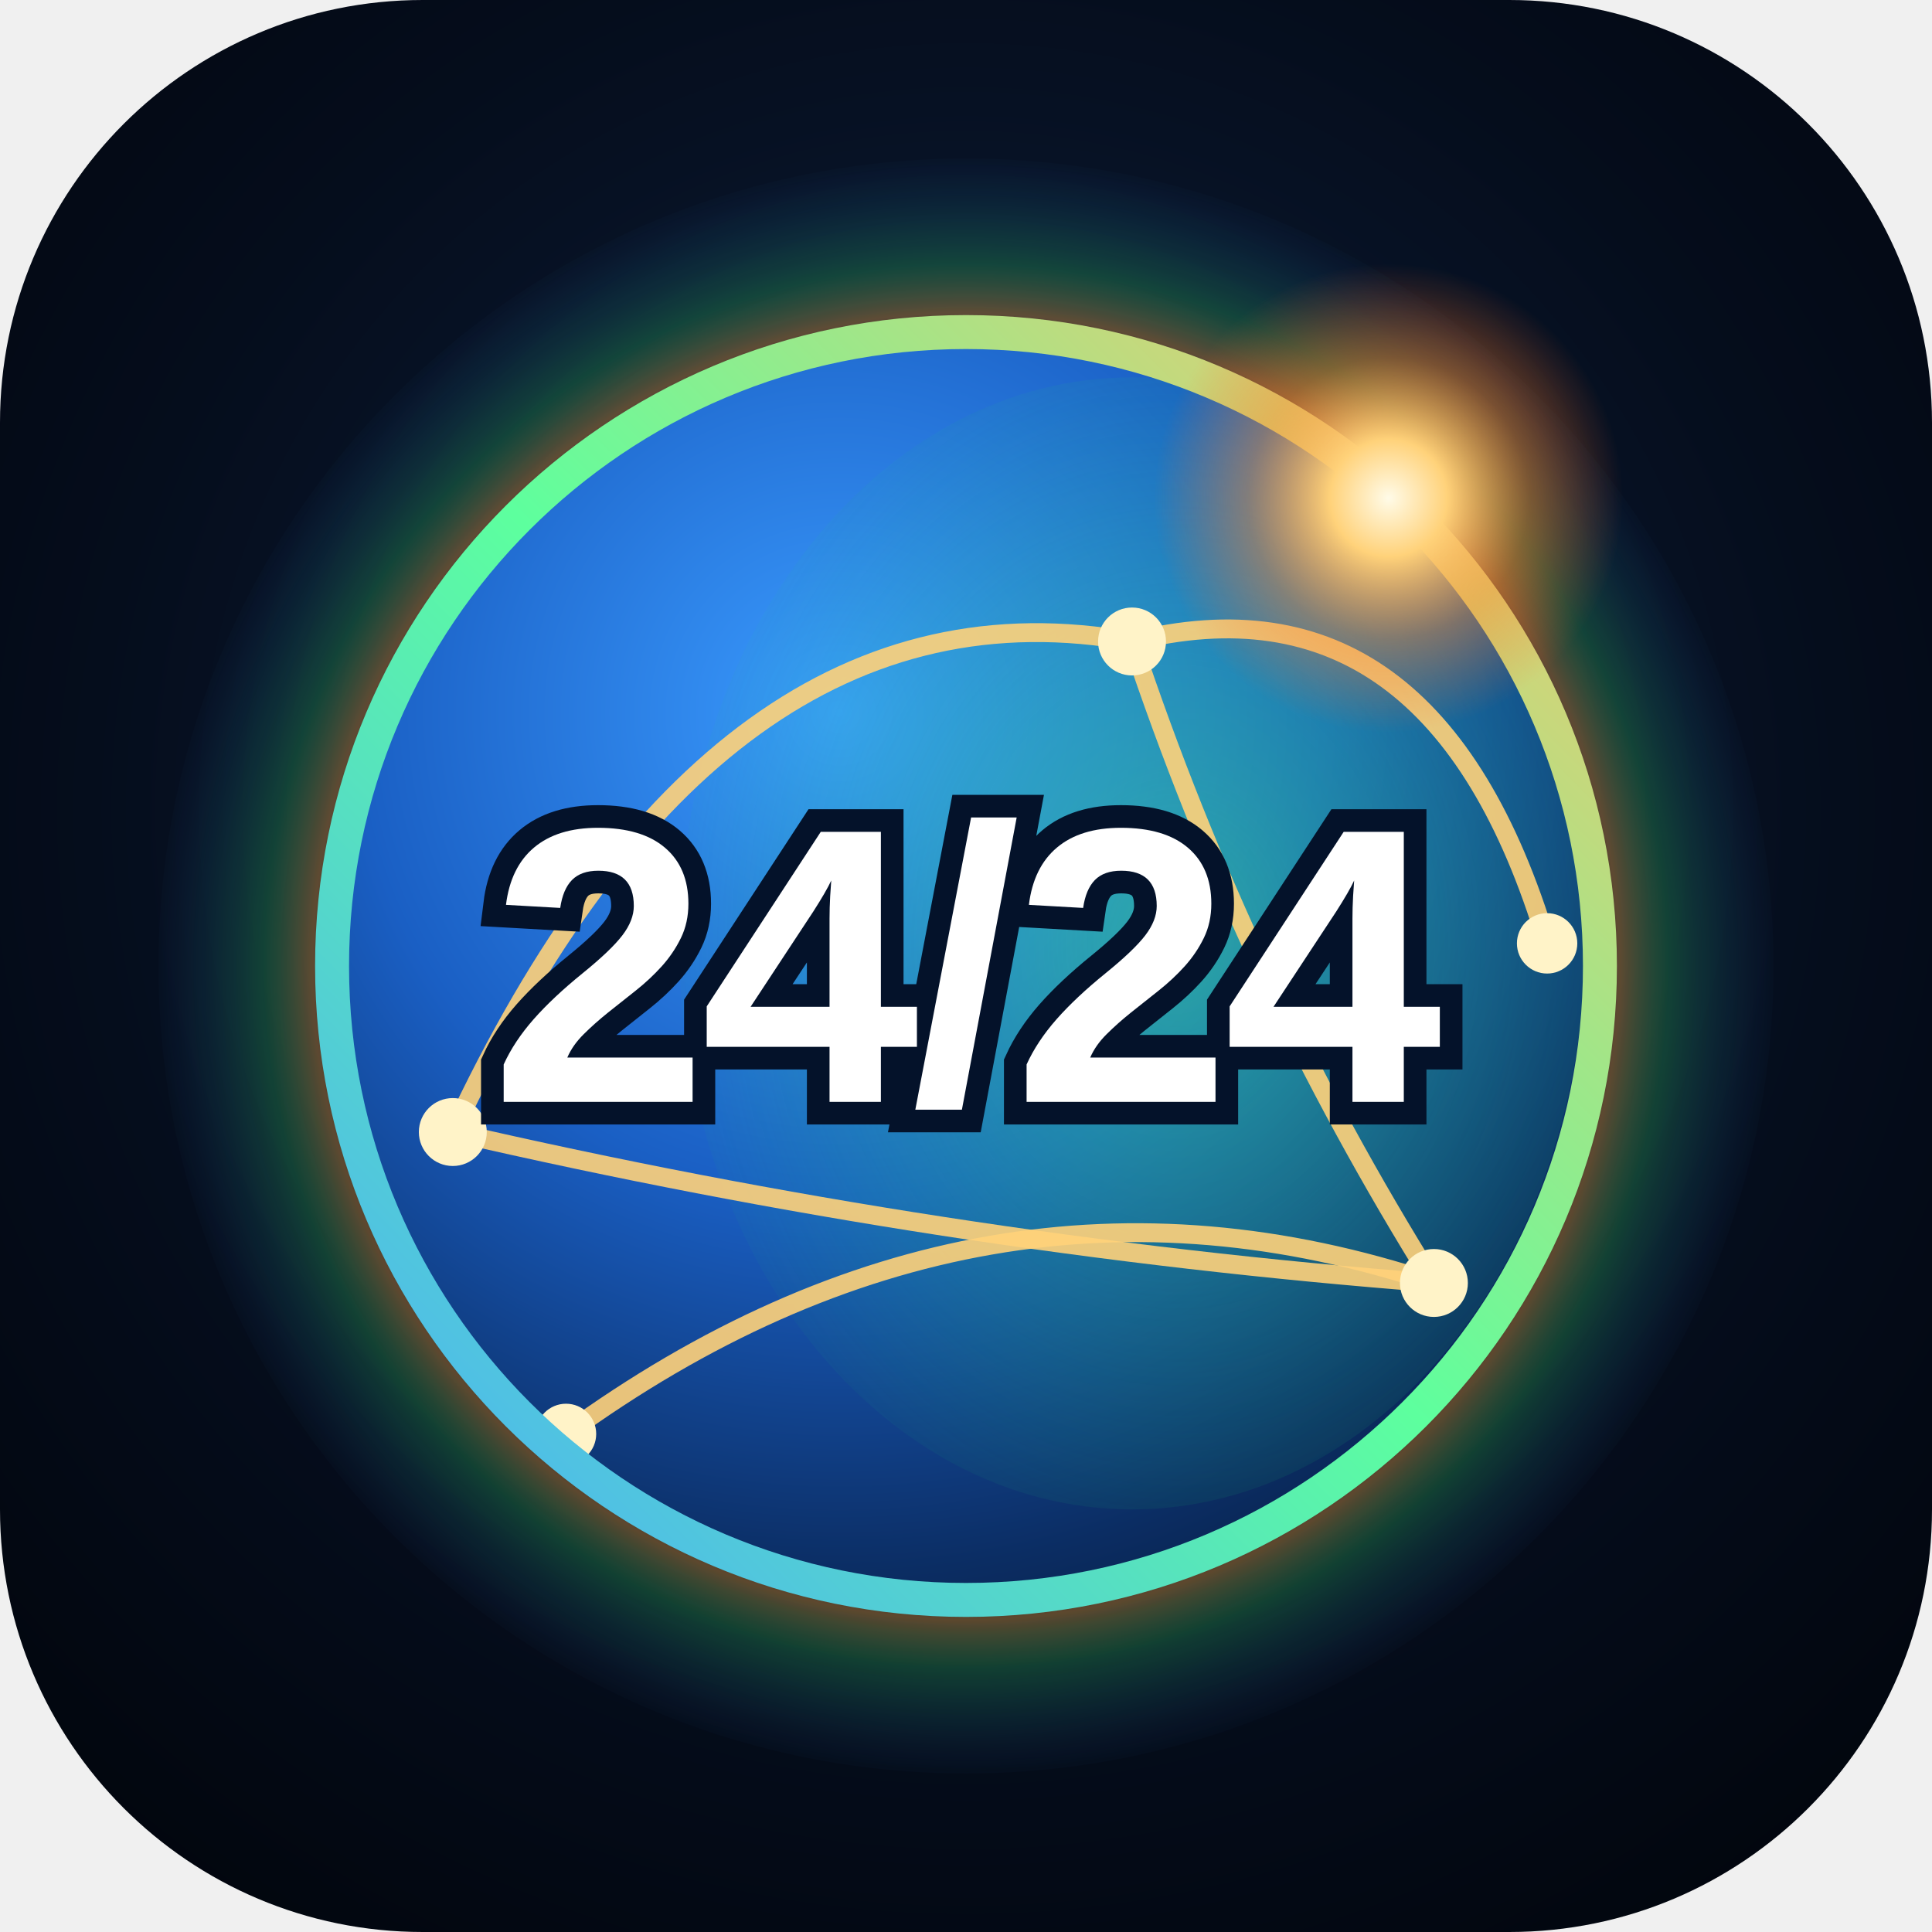
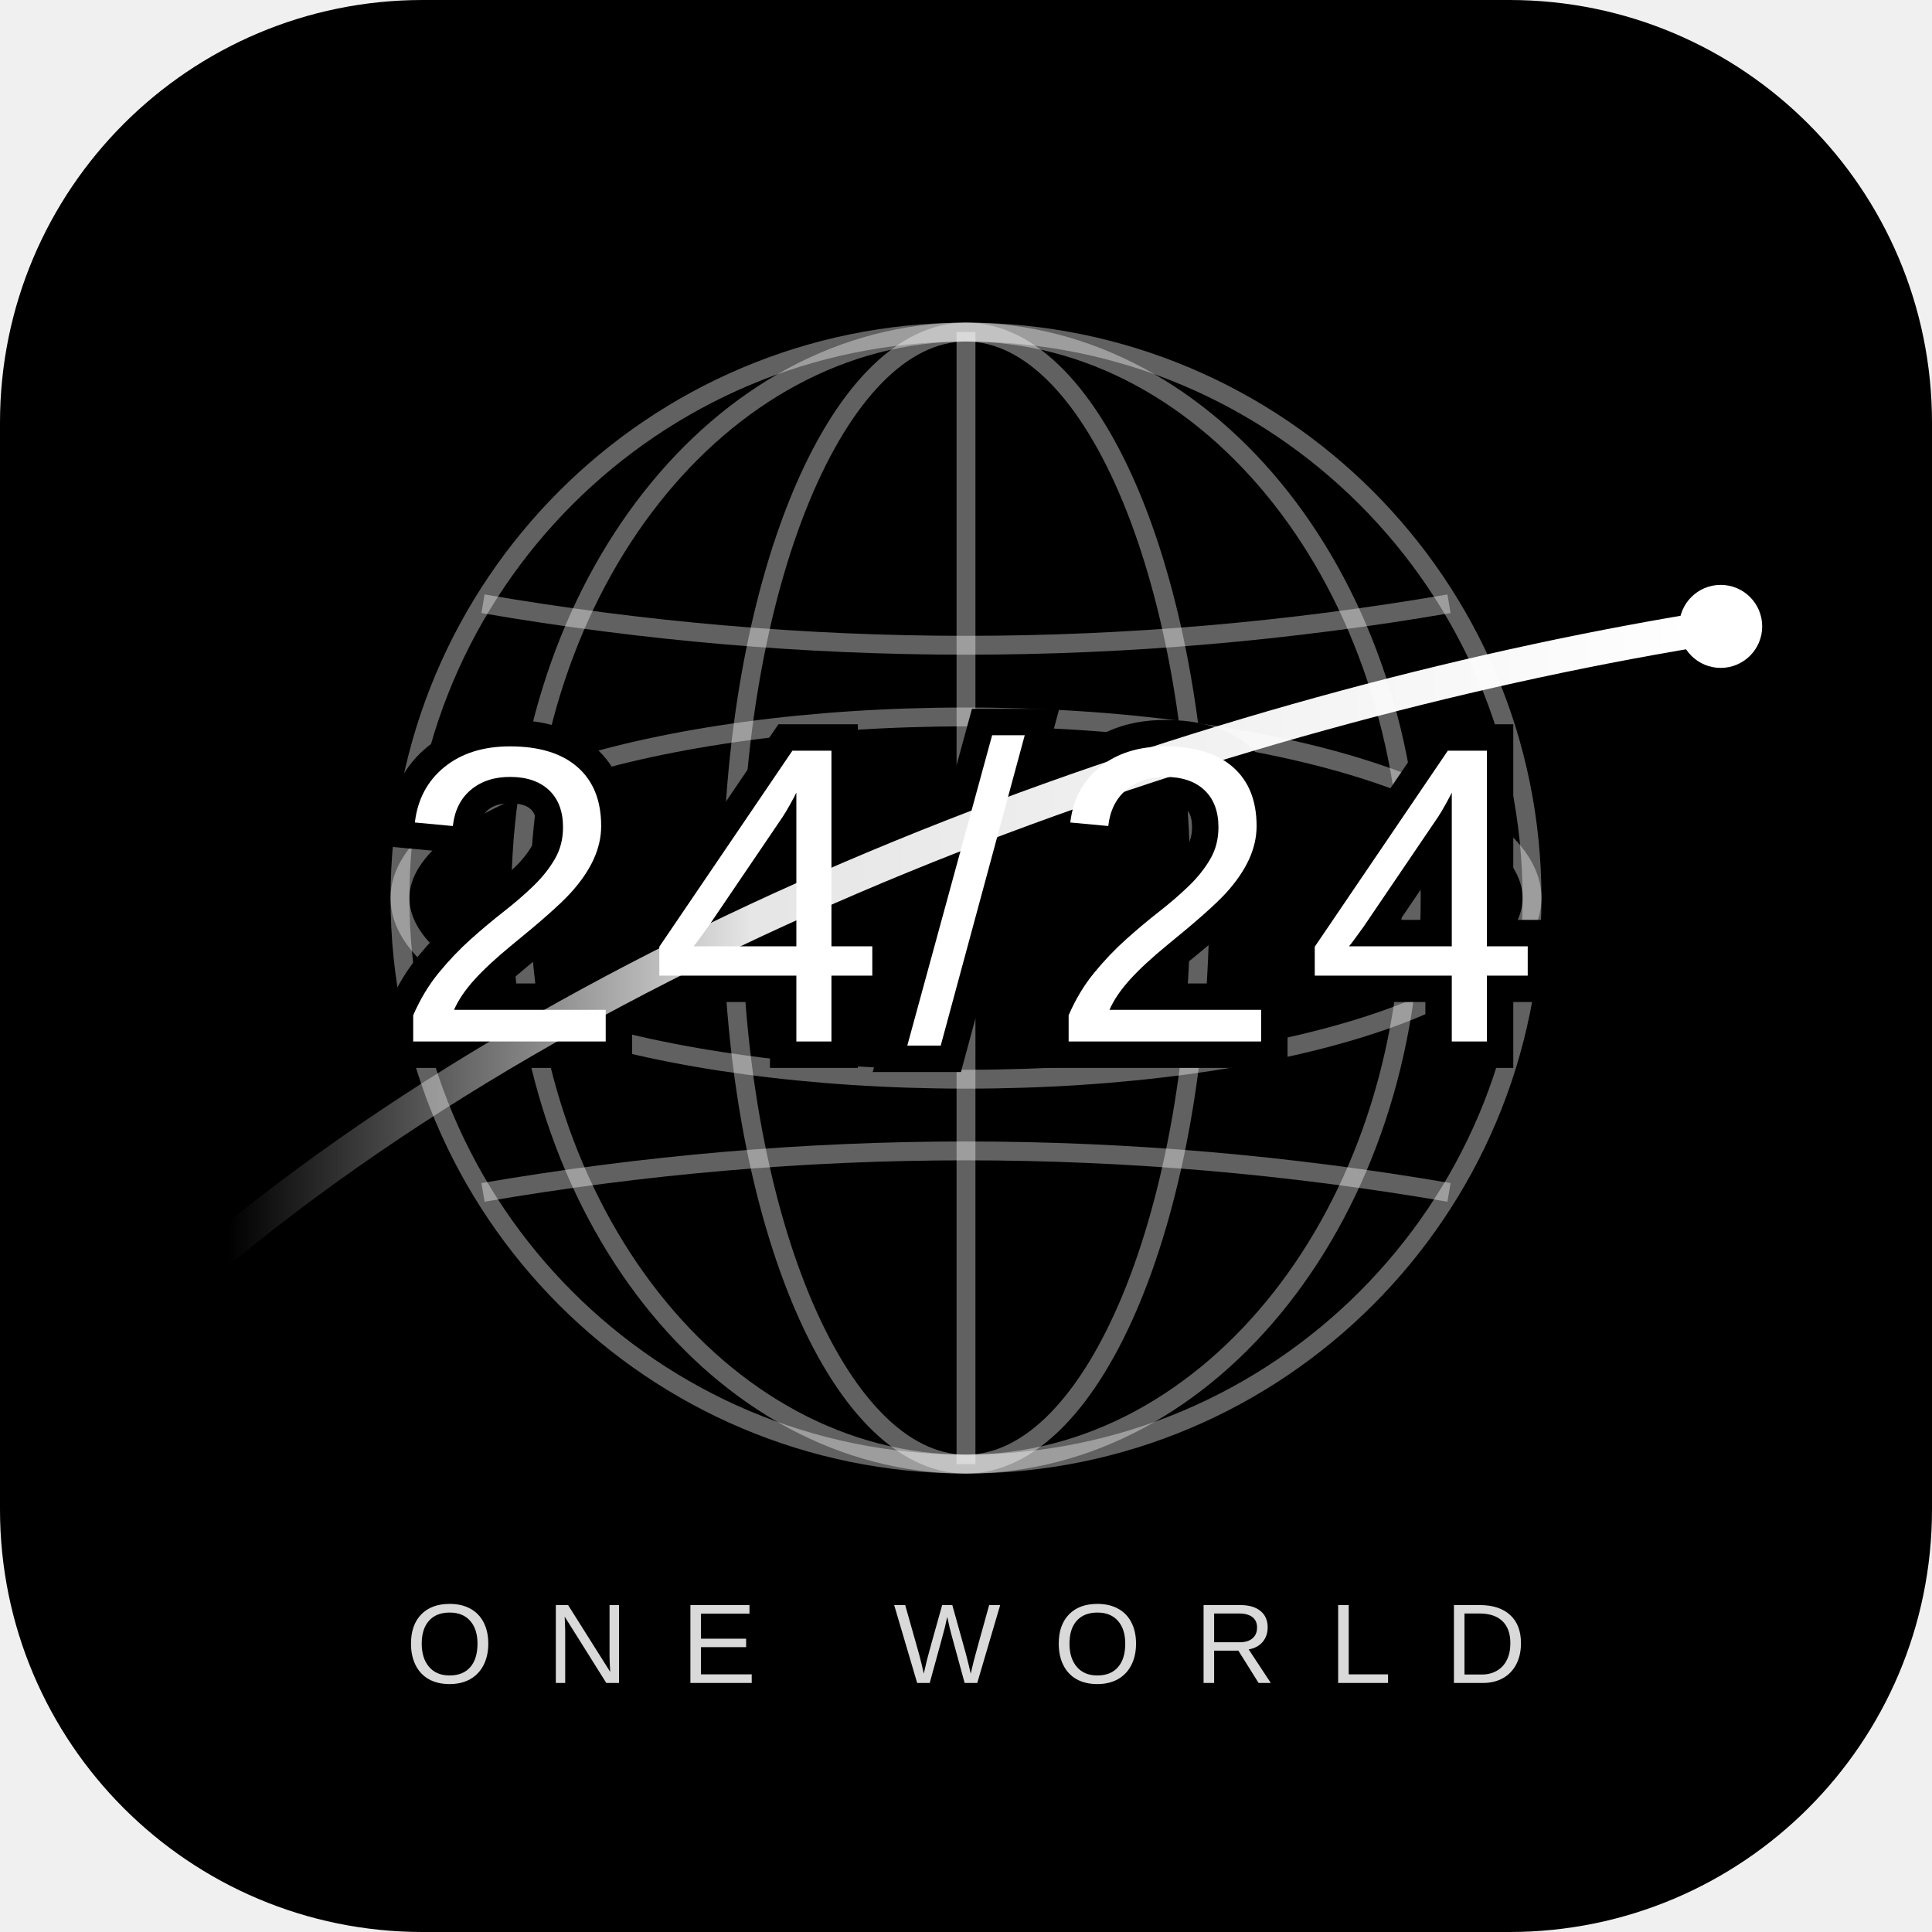
<svg xmlns="http://www.w3.org/2000/svg" viewBox="0 0 512 512" role="img" aria-label="24/24 ONE WORLD">
  <defs>
-     <radialGradient id="ow-bg" cx=".5" cy=".42" r=".75">
-       <stop offset="0" stop-color="#0c2140" />
-       <stop offset=".6" stop-color="#050d1c" />
-       <stop offset="1" stop-color="#01040a" />
-     </radialGradient>
-     <radialGradient id="ow-halo" cx=".5" cy=".5" r=".5">
-       <stop offset=".72" stop-color="#ffb04a" stop-opacity="0" />
-       <stop offset=".8" stop-color="#ffb04a" stop-opacity=".35" />
-       <stop offset=".86" stop-color="#3cf27a" stop-opacity=".22" />
-       <stop offset="1" stop-color="#2a7bff" stop-opacity="0" />
-     </radialGradient>
-     <radialGradient id="ow-globe" cx=".4" cy=".3" r=".85">
-       <stop offset="0" stop-color="#3a9bff" />
-       <stop offset=".45" stop-color="#1a5fc4" />
-       <stop offset=".8" stop-color="#0b2d63" />
-       <stop offset="1" stop-color="#061633" />
-     </radialGradient>
-     <radialGradient id="ow-land" cx=".55" cy=".5" r=".6">
-       <stop offset="0" stop-color="#3cf27a" stop-opacity=".45" />
-       <stop offset="1" stop-color="#14c96a" stop-opacity="0" />
-     </radialGradient>
-     <linearGradient id="ow-rim" x1="0" y1="1" x2="1" y2="0">
-       <stop offset="0" stop-color="#4aa8ff" />
-       <stop offset=".5" stop-color="#5dff9e" />
-       <stop offset="1" stop-color="#ffc36a" />
+     <linearGradient id="ow-orbit" x1="0" y1="0" x2="1" y2="0">
+       <stop offset="0" stop-color="#ffffff" stop-opacity="0" />
+       <stop offset=".35" stop-color="#ffffff" stop-opacity=".9" />
+       <stop offset="1" stop-color="#ffffff" />
    </linearGradient>
-     <radialGradient id="ow-sun" cx=".5" cy=".5" r=".5">
-       <stop offset="0" stop-color="#fffbe8" />
-       <stop offset=".25" stop-color="#ffd27a" />
-       <stop offset=".6" stop-color="#ff8a2e" stop-opacity=".45" />
-       <stop offset="1" stop-color="#ff6a20" stop-opacity="0" />
-     </radialGradient>
-     <clipPath id="ow-clip">
-       <circle cx="256" cy="256" r="168" />
-     </clipPath>
  </defs>
-   <rect width="512" height="512" rx="112" fill="url(#ow-bg)" />
-   <circle cx="256" cy="256" r="214" fill="url(#ow-halo)" />
-   <circle cx="256" cy="256" r="168" fill="url(#ow-globe)" />
-   <g clip-path="url(#ow-clip)">
-     <ellipse cx="300" cy="250" rx="120" ry="150" fill="url(#ow-land)" />
-     <g fill="none" stroke="#ffd27a" stroke-width="5" stroke-linecap="round" stroke-opacity=".9">
-       <path d="M120 300 Q190 150 300 170" />
-       <path d="M300 170 Q380 150 410 250" />
-       <path d="M150 380 Q260 300 380 340" />
-       <path d="M120 300 Q250 330 380 340" />
-       <path d="M300 170 Q330 260 380 340" />
-     </g>
-     <g fill="#fff3c8">
-       <circle cx="120" cy="300" r="9" />
-       <circle cx="300" cy="170" r="9" />
-       <circle cx="410" cy="250" r="8" />
-       <circle cx="150" cy="380" r="8" />
-       <circle cx="380" cy="340" r="9" />
-     </g>
+   <rect width="512" height="512" rx="112" fill="#000000" />
+   <g fill="none" stroke="#ffffff" stroke-opacity=".38" stroke-width="5">
+     <circle cx="256" cy="238" r="150" />
+     <ellipse cx="256" cy="238" rx="62" ry="150" />
+     <ellipse cx="256" cy="238" rx="118" ry="150" />
+     <line x1="256" y1="88" x2="256" y2="388" />
+     <ellipse cx="256" cy="238" rx="150" ry="48" />
+     <path d="M128 160 Q256 182 384 160" />
+     <path d="M128 316 Q256 294 384 316" />
  </g>
-   <circle cx="256" cy="256" r="168" fill="none" stroke="url(#ow-rim)" stroke-width="9" />
-   <circle cx="368" cy="132" r="62" fill="url(#ow-sun)" />
-   <text x="256" y="292" text-anchor="middle" font-family="Arial, Helvetica, sans-serif" font-weight="800" font-size="104" fill="#ffffff" stroke="#04122a" stroke-width="12" paint-order="stroke" letter-spacing="-2">24/24</text>
+   <text x="256" y="276" text-anchor="middle" font-family="'Helvetica Neue', Arial, Helvetica, sans-serif" font-weight="300" font-size="112" letter-spacing="6" fill="#ffffff" stroke="#000" stroke-width="14" paint-order="stroke">24/24</text>
+   <path d="M60 330 C170 240 330 186 456 166" fill="none" stroke="url(#ow-orbit)" stroke-width="9" stroke-linecap="round" />
+   <circle cx="456" cy="166" r="11" fill="#ffffff" />
+   <text x="256" y="446" text-anchor="middle" font-family="'Helvetica Neue', Arial, Helvetica, sans-serif" font-weight="400" font-size="30" letter-spacing="14" fill="#ffffff" fill-opacity=".85">ONE WORLD</text>
</svg>
